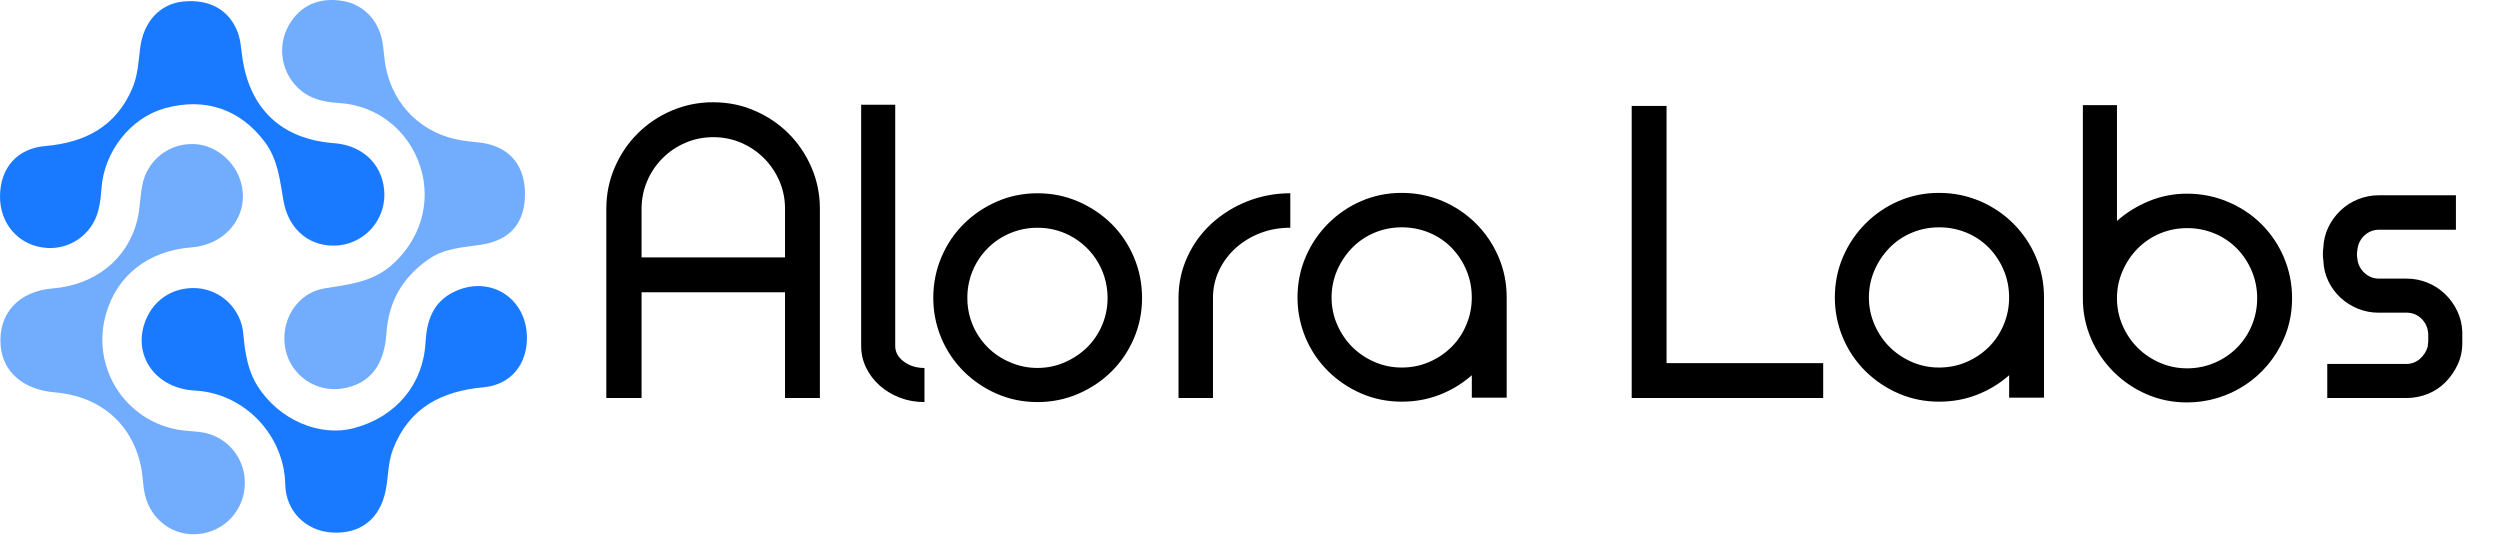
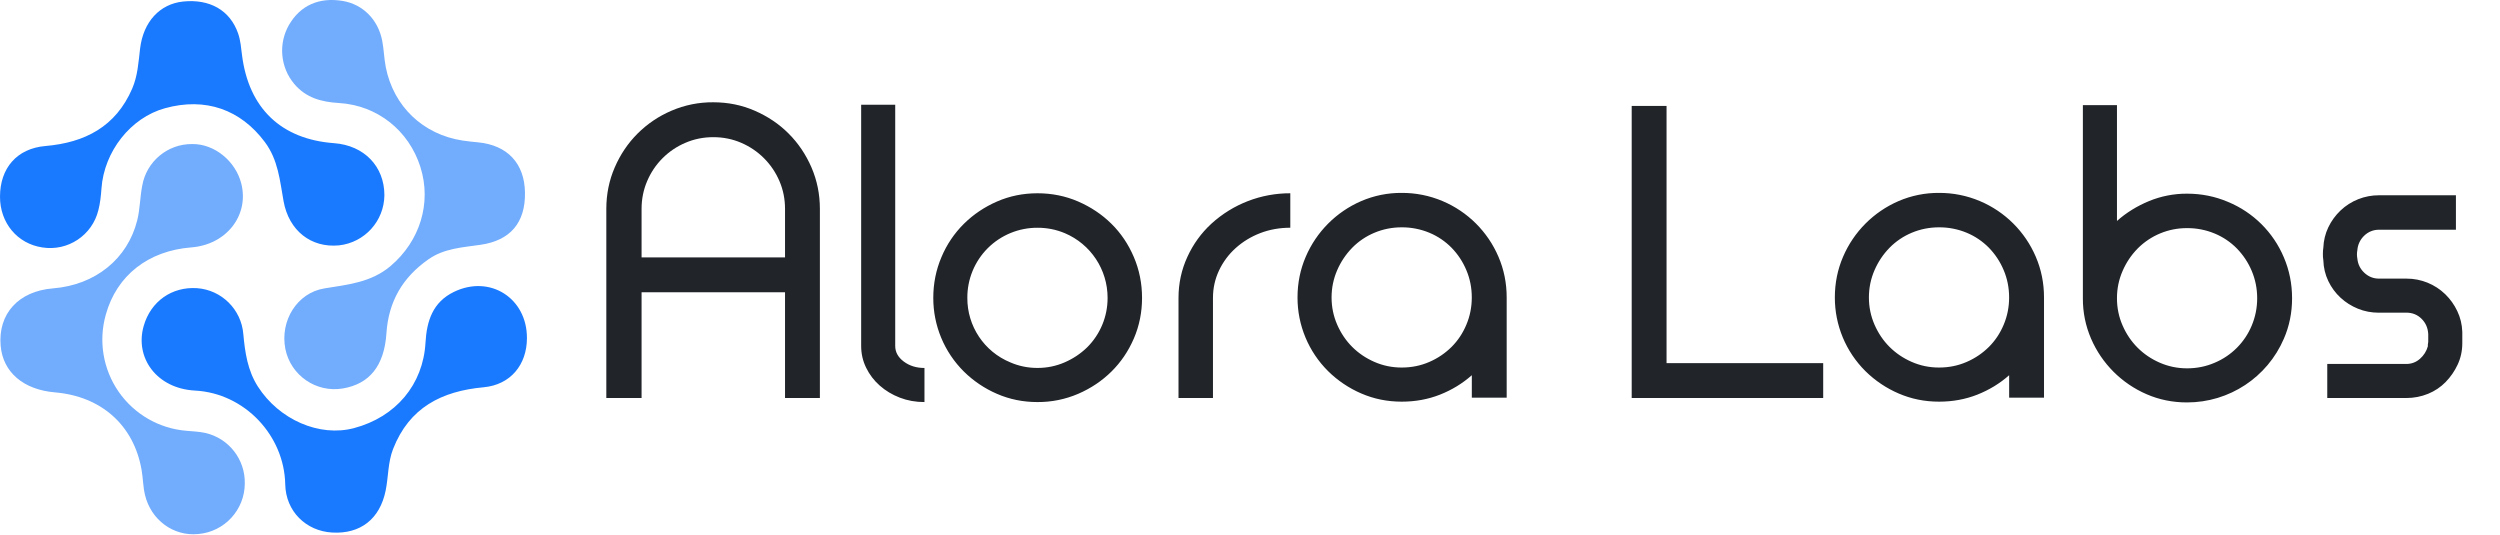
<svg xmlns="http://www.w3.org/2000/svg" viewBox="0 0 74.87 16">
  <path fill="#1A7AFF" d="M15.781 10.13c-.003.794-.491 1.394-1.298 1.468-1.26.116-2.226.61-2.71 1.846-.158.403-.139.835-.224 1.25-.173.848-.754 1.306-1.609 1.254-.774-.047-1.382-.631-1.398-1.446-.029-1.463-1.217-2.727-2.702-2.805-1.146-.06-1.813-.983-1.535-1.941.212-.732.842-1.176 1.597-1.126a1.5 1.5 0 0 1 1.385 1.374c.051.556.129 1.093.436 1.572.637.996 1.848 1.52 2.879 1.245 1.25-.332 2.07-1.3 2.141-2.562.037-.652.219-1.209.848-1.516 1.079-.526 2.196.184 2.19 1.387zM0 5.889c.001-.853.504-1.442 1.358-1.516 1.188-.102 2.109-.58 2.601-1.719.165-.381.188-.79.236-1.197.097-.81.593-1.338 1.287-1.411.799-.083 1.408.26 1.65.958.071.205.089.43.116.647.201 1.591 1.17 2.52 2.759 2.637.898.067 1.504.694 1.505 1.557a1.525 1.525 0 0 1-1.358 1.503c-.836.082-1.503-.439-1.662-1.324-.111-.615-.159-1.232-.561-1.771-.724-.969-1.773-1.349-2.993-1.011-1.025.283-1.82 1.293-1.899 2.401-.016.218-.038.44-.093.651a1.487 1.487 0 0 1-1.68 1.116C.518 7.298-.001 6.675 0 5.889z" />
  <path fill="#71ACFD" d="M7.331 14.476a1.524 1.524 0 0 1-1.394 1.517c-.739.074-1.418-.418-1.596-1.177-.057-.243-.058-.499-.101-.746-.233-1.335-1.204-2.201-2.592-2.319C.7 11.671.089 11.147.02 10.358c-.084-.961.535-1.64 1.57-1.722 1.262-.102 2.234-.879 2.522-2.047.082-.334.081-.687.147-1.026a1.506 1.506 0 0 1 1.5-1.249c.661-.007 1.297.507 1.468 1.187.238.951-.449 1.827-1.497 1.908-1.29.1-2.235.841-2.56 2.009a2.74 2.74 0 0 0 2.42 3.484c.187.017.377.024.56.064a1.52 1.52 0 0 1 1.181 1.51zm8.391-8.71c.014.904-.438 1.435-1.33 1.565-.54.079-1.09.104-1.564.437-.771.541-1.192 1.261-1.255 2.21-.065.984-.511 1.521-1.307 1.656a1.502 1.502 0 0 1-1.72-1.184c-.165-.845.351-1.68 1.17-1.813.699-.113 1.396-.178 1.974-.664.885-.747 1.243-1.89.9-2.973-.345-1.089-1.288-1.847-2.441-1.915-.527-.031-.989-.157-1.34-.575A1.55 1.55 0 0 1 8.656.744c.34-.583.899-.833 1.606-.716.601.1 1.06.554 1.184 1.19.051.262.056.533.107.794.234 1.177 1.117 2.016 2.3 2.197.155.024.311.039.467.054.88.087 1.388.631 1.402 1.503z" />
-   <path fill="#000" d="M19.214 8.752v3.168h-1.056V6.256c0-.439.084-.854.252-1.242.168-.388.396-.726.684-1.014a3.226 3.226 0 0 1 1.014-.684 3.105 3.105 0 0 1 1.254-.253c.44 0 .854.084 1.242.253.388.169.726.396 1.014.684.288.288.516.626.684 1.014.168.389.252.803.252 1.242v5.664H23.51V8.752h-4.296zm4.296-2.496c0-.296-.056-.574-.168-.834a2.174 2.174 0 0 0-1.146-1.146c-.26-.112-.538-.168-.834-.168s-.574.056-.834.168a2.157 2.157 0 0 0-1.146 1.146c-.112.26-.168.538-.168.834v1.452h4.296V6.256zm2.28-3.12h1.02v7.225c0 .184.086.34.258.468.172.128.378.191.618.191v1.021c-.264 0-.51-.044-.738-.132s-.428-.208-.6-.36a1.7 1.7 0 0 1-.408-.534c-.1-.204-.15-.422-.15-.653V3.136zm5.28 2.652c.432 0 .838.082 1.218.246.379.165.712.386.996.667.284.28.508.611.672.996.164.384.246.792.246 1.224s-.082.838-.246 1.218-.388.71-.672.99c-.284.28-.616.502-.996.666a3.04 3.04 0 0 1-1.218.246c-.432 0-.836-.082-1.212-.246a3.23 3.23 0 0 1-.99-.666 3.099 3.099 0 0 1-.918-2.208c0-.432.082-.84.246-1.224a3.07 3.07 0 0 1 .672-.996c.284-.28.614-.502.99-.666.376-.164.78-.247 1.212-.247zm0 1.033a2.095 2.095 0 0 0-1.488.611 2.088 2.088 0 0 0-.612 1.488 2.074 2.074 0 0 0 1.284 1.931c.256.112.528.168.816.168s.56-.056.816-.168c.256-.111.48-.262.672-.449a2.078 2.078 0 0 0 .612-1.482 2.099 2.099 0 0 0-1.284-1.938 2.08 2.08 0 0 0-.816-.161zm5.256 5.099h-1.032v-3c0-.432.088-.84.264-1.224.176-.385.416-.716.72-.996a3.487 3.487 0 0 1 2.364-.912V6.82c-.32 0-.621.054-.9.161-.28.108-.526.259-.738.45a2.103 2.103 0 0 0-.498.672c-.12.257-.18.528-.18.816v3.001zm5.652-6.143a3.1 3.1 0 0 1 1.224.245 3.155 3.155 0 0 1 1.674 1.668c.164.381.246.786.246 1.219v3h-1.044v-.672c-.28.248-.598.441-.954.582-.355.14-.737.21-1.146.21-.433 0-.836-.083-1.212-.246a3.23 3.23 0 0 1-.99-.666 3.099 3.099 0 0 1-.918-2.208c0-.433.082-.838.246-1.219a3.18 3.18 0 0 1 1.662-1.668 3.01 3.01 0 0 1 1.212-.245zm0 1.031c-.288 0-.561.055-.816.162a2.02 2.02 0 0 0-.666.45 2.226 2.226 0 0 0-.45.672c-.111.256-.168.528-.168.816s.057.56.168.815c.112.257.263.479.45.666.188.188.41.338.666.45s.528.168.816.168c.296 0 .571-.056.828-.168a2.15 2.15 0 0 0 .666-.45c.188-.188.336-.409.443-.666.108-.256.162-.527.162-.815s-.054-.561-.162-.816a2.147 2.147 0 0 0-.443-.672 2.02 2.02 0 0 0-.666-.45 2.13 2.13 0 0 0-.828-.162zm6.888-3.636h1.044v7.704h4.691v1.044h-5.735V3.172zm9.204 2.605a3.1 3.1 0 0 1 1.224.245 3.155 3.155 0 0 1 1.674 1.668c.164.381.246.786.246 1.219v3H60.17v-.672c-.28.248-.598.441-.954.582-.355.14-.737.21-1.146.21-.433 0-.836-.083-1.212-.246a3.23 3.23 0 0 1-.99-.666 3.099 3.099 0 0 1-.918-2.208c0-.433.082-.838.246-1.219a3.18 3.18 0 0 1 1.662-1.668 3.01 3.01 0 0 1 1.212-.245zm0 1.031c-.288 0-.561.055-.816.162a2.02 2.02 0 0 0-.666.45 2.226 2.226 0 0 0-.45.672c-.111.256-.168.528-.168.816s.057.56.168.815c.112.257.263.479.45.666.188.188.41.338.666.45s.528.168.816.168c.296 0 .571-.056.828-.168a2.15 2.15 0 0 0 .666-.45c.188-.188.336-.409.443-.666.108-.256.162-.527.162-.815s-.054-.561-.162-.816a2.147 2.147 0 0 0-.443-.672 2.02 2.02 0 0 0-.666-.45 2.13 2.13 0 0 0-.828-.162zM65.498 5.8c.433 0 .84.082 1.225.246a3.098 3.098 0 0 1 1.674 1.662c.164.384.246.792.246 1.224 0 .433-.082.836-.246 1.212a3.152 3.152 0 0 1-2.899 1.908c-.432 0-.836-.082-1.212-.246a3.19 3.19 0 0 1-1.662-1.662 2.995 2.995 0 0 1-.246-1.212V3.148h1.021v3.469c.279-.248.6-.446.96-.595a2.953 2.953 0 0 1 1.139-.222zm0 1.032a2.07 2.07 0 0 0-1.481.612 2.196 2.196 0 0 0-.45.672c-.112.256-.168.527-.168.815s.056.561.168.816c.111.256.262.478.45.666.188.188.409.338.666.45.256.111.527.168.815.168.296 0 .572-.057.828-.168a2.067 2.067 0 0 0 1.11-1.116c.107-.256.162-.528.162-.816s-.055-.56-.162-.815a2.156 2.156 0 0 0-.444-.672 2.005 2.005 0 0 0-.666-.45 2.112 2.112 0 0 0-.828-.162zm5.748 2.533c-.225 0-.435-.04-.631-.12-.195-.08-.37-.19-.521-.33-.152-.14-.274-.306-.366-.498s-.142-.4-.149-.624a1.054 1.054 0 0 1-.013-.187c0-.075.004-.138.013-.186.008-.216.058-.42.149-.612.092-.191.214-.359.366-.504a1.665 1.665 0 0 1 1.152-.456h2.304V6.88h-2.304a.624.624 0 0 0-.438.174.663.663 0 0 0-.21.438.667.667 0 0 0 0 .252c.016.168.086.31.21.426s.271.174.438.174h.827a1.66 1.66 0 0 1 1.158.468c.148.145.269.312.36.505.092.191.142.399.15.623v.337c0 .231-.047.445-.139.642s-.212.37-.359.521c-.148.152-.324.271-.528.354s-.422.126-.654.126h-2.364V10.9h2.364c.16 0 .298-.053.414-.156a.772.772 0 0 0 .234-.372v-.048c0-.017.002-.03.006-.042a.137.137 0 0 0 .006-.042v-.229c-.008-.184-.074-.338-.198-.462s-.277-.186-.462-.186h-.815z" />
+   <path fill="#212529" d="M19.214 8.752v3.168h-1.056V6.256c0-.439.084-.854.252-1.242.168-.388.396-.726.684-1.014a3.226 3.226 0 0 1 1.014-.684 3.105 3.105 0 0 1 1.254-.253c.44 0 .854.084 1.242.253.388.169.726.396 1.014.684.288.288.516.626.684 1.014.168.389.252.803.252 1.242v5.664H23.51V8.752h-4.296zm4.296-2.496c0-.296-.056-.574-.168-.834a2.174 2.174 0 0 0-1.146-1.146c-.26-.112-.538-.168-.834-.168s-.574.056-.834.168a2.157 2.157 0 0 0-1.146 1.146c-.112.26-.168.538-.168.834v1.452h4.296V6.256zm2.28-3.12h1.02v7.225c0 .184.086.34.258.468.172.128.378.191.618.191v1.021c-.264 0-.51-.044-.738-.132s-.428-.208-.6-.36a1.7 1.7 0 0 1-.408-.534c-.1-.204-.15-.422-.15-.653V3.136zm5.28 2.652c.432 0 .838.082 1.218.246.379.165.712.386.996.667.284.28.508.611.672.996.164.384.246.792.246 1.224s-.082.838-.246 1.218-.388.71-.672.99c-.284.28-.616.502-.996.666a3.04 3.04 0 0 1-1.218.246c-.432 0-.836-.082-1.212-.246a3.23 3.23 0 0 1-.99-.666 3.099 3.099 0 0 1-.918-2.208c0-.432.082-.84.246-1.224a3.07 3.07 0 0 1 .672-.996c.284-.28.614-.502.99-.666.376-.164.78-.247 1.212-.247zm0 1.033a2.095 2.095 0 0 0-1.488.611 2.088 2.088 0 0 0-.612 1.488 2.074 2.074 0 0 0 1.284 1.931c.256.112.528.168.816.168s.56-.056.816-.168c.256-.111.48-.262.672-.449a2.078 2.078 0 0 0 .612-1.482 2.099 2.099 0 0 0-1.284-1.938 2.08 2.08 0 0 0-.816-.161zm5.256 5.099h-1.032v-3c0-.432.088-.84.264-1.224.176-.385.416-.716.72-.996a3.487 3.487 0 0 1 2.364-.912V6.82c-.32 0-.621.054-.9.161-.28.108-.526.259-.738.45a2.103 2.103 0 0 0-.498.672c-.12.257-.18.528-.18.816v3.001zm5.652-6.143a3.1 3.1 0 0 1 1.224.245 3.155 3.155 0 0 1 1.674 1.668c.164.381.246.786.246 1.219v3h-1.044v-.672c-.28.248-.598.441-.954.582-.355.14-.737.21-1.146.21-.433 0-.836-.083-1.212-.246a3.23 3.23 0 0 1-.99-.666 3.099 3.099 0 0 1-.918-2.208c0-.433.082-.838.246-1.219a3.18 3.18 0 0 1 1.662-1.668 3.01 3.01 0 0 1 1.212-.245zm0 1.031c-.288 0-.561.055-.816.162a2.02 2.02 0 0 0-.666.45 2.226 2.226 0 0 0-.45.672c-.111.256-.168.528-.168.816s.057.56.168.815c.112.257.263.479.45.666.188.188.41.338.666.45s.528.168.816.168c.296 0 .571-.056.828-.168a2.15 2.15 0 0 0 .666-.45c.188-.188.336-.409.443-.666.108-.256.162-.527.162-.815s-.054-.561-.162-.816a2.147 2.147 0 0 0-.443-.672 2.02 2.02 0 0 0-.666-.45 2.13 2.13 0 0 0-.828-.162zm6.888-3.636h1.044v7.704h4.691v1.044h-5.735V3.172zm9.204 2.605a3.1 3.1 0 0 1 1.224.245 3.155 3.155 0 0 1 1.674 1.668c.164.381.246.786.246 1.219v3H60.17v-.672c-.28.248-.598.441-.954.582-.355.14-.737.21-1.146.21-.433 0-.836-.083-1.212-.246a3.23 3.23 0 0 1-.99-.666 3.099 3.099 0 0 1-.918-2.208c0-.433.082-.838.246-1.219a3.18 3.18 0 0 1 1.662-1.668 3.01 3.01 0 0 1 1.212-.245zm0 1.031c-.288 0-.561.055-.816.162a2.02 2.02 0 0 0-.666.45 2.226 2.226 0 0 0-.45.672c-.111.256-.168.528-.168.816s.057.56.168.815c.112.257.263.479.45.666.188.188.41.338.666.45s.528.168.816.168c.296 0 .571-.056.828-.168a2.15 2.15 0 0 0 .666-.45c.188-.188.336-.409.443-.666.108-.256.162-.527.162-.815s-.054-.561-.162-.816a2.147 2.147 0 0 0-.443-.672 2.02 2.02 0 0 0-.666-.45 2.13 2.13 0 0 0-.828-.162zM65.498 5.8c.433 0 .84.082 1.225.246a3.098 3.098 0 0 1 1.674 1.662c.164.384.246.792.246 1.224 0 .433-.082.836-.246 1.212a3.152 3.152 0 0 1-2.899 1.908c-.432 0-.836-.082-1.212-.246a3.19 3.19 0 0 1-1.662-1.662 2.995 2.995 0 0 1-.246-1.212V3.148h1.021v3.469c.279-.248.6-.446.96-.595a2.953 2.953 0 0 1 1.139-.222zm0 1.032a2.07 2.07 0 0 0-1.481.612 2.196 2.196 0 0 0-.45.672c-.112.256-.168.527-.168.815s.056.561.168.816c.111.256.262.478.45.666.188.188.409.338.666.45.256.111.527.168.815.168.296 0 .572-.057.828-.168a2.067 2.067 0 0 0 1.11-1.116c.107-.256.162-.528.162-.816s-.055-.56-.162-.815a2.156 2.156 0 0 0-.444-.672 2.005 2.005 0 0 0-.666-.45 2.112 2.112 0 0 0-.828-.162zm5.748 2.533c-.225 0-.435-.04-.631-.12-.195-.08-.37-.19-.521-.33-.152-.14-.274-.306-.366-.498s-.142-.4-.149-.624a1.054 1.054 0 0 1-.013-.187c0-.075.004-.138.013-.186.008-.216.058-.42.149-.612.092-.191.214-.359.366-.504a1.665 1.665 0 0 1 1.152-.456h2.304V6.88h-2.304a.624.624 0 0 0-.438.174.663.663 0 0 0-.21.438.667.667 0 0 0 0 .252c.016.168.086.31.21.426s.271.174.438.174h.827a1.66 1.66 0 0 1 1.158.468c.148.145.269.312.36.505.092.191.142.399.15.623v.337c0 .231-.047.445-.139.642s-.212.37-.359.521c-.148.152-.324.271-.528.354s-.422.126-.654.126h-2.364V10.9h2.364c.16 0 .298-.053.414-.156a.772.772 0 0 0 .234-.372v-.048c0-.017.002-.03.006-.042a.137.137 0 0 0 .006-.042v-.229c-.008-.184-.074-.338-.198-.462s-.277-.186-.462-.186h-.815z" />
</svg>
